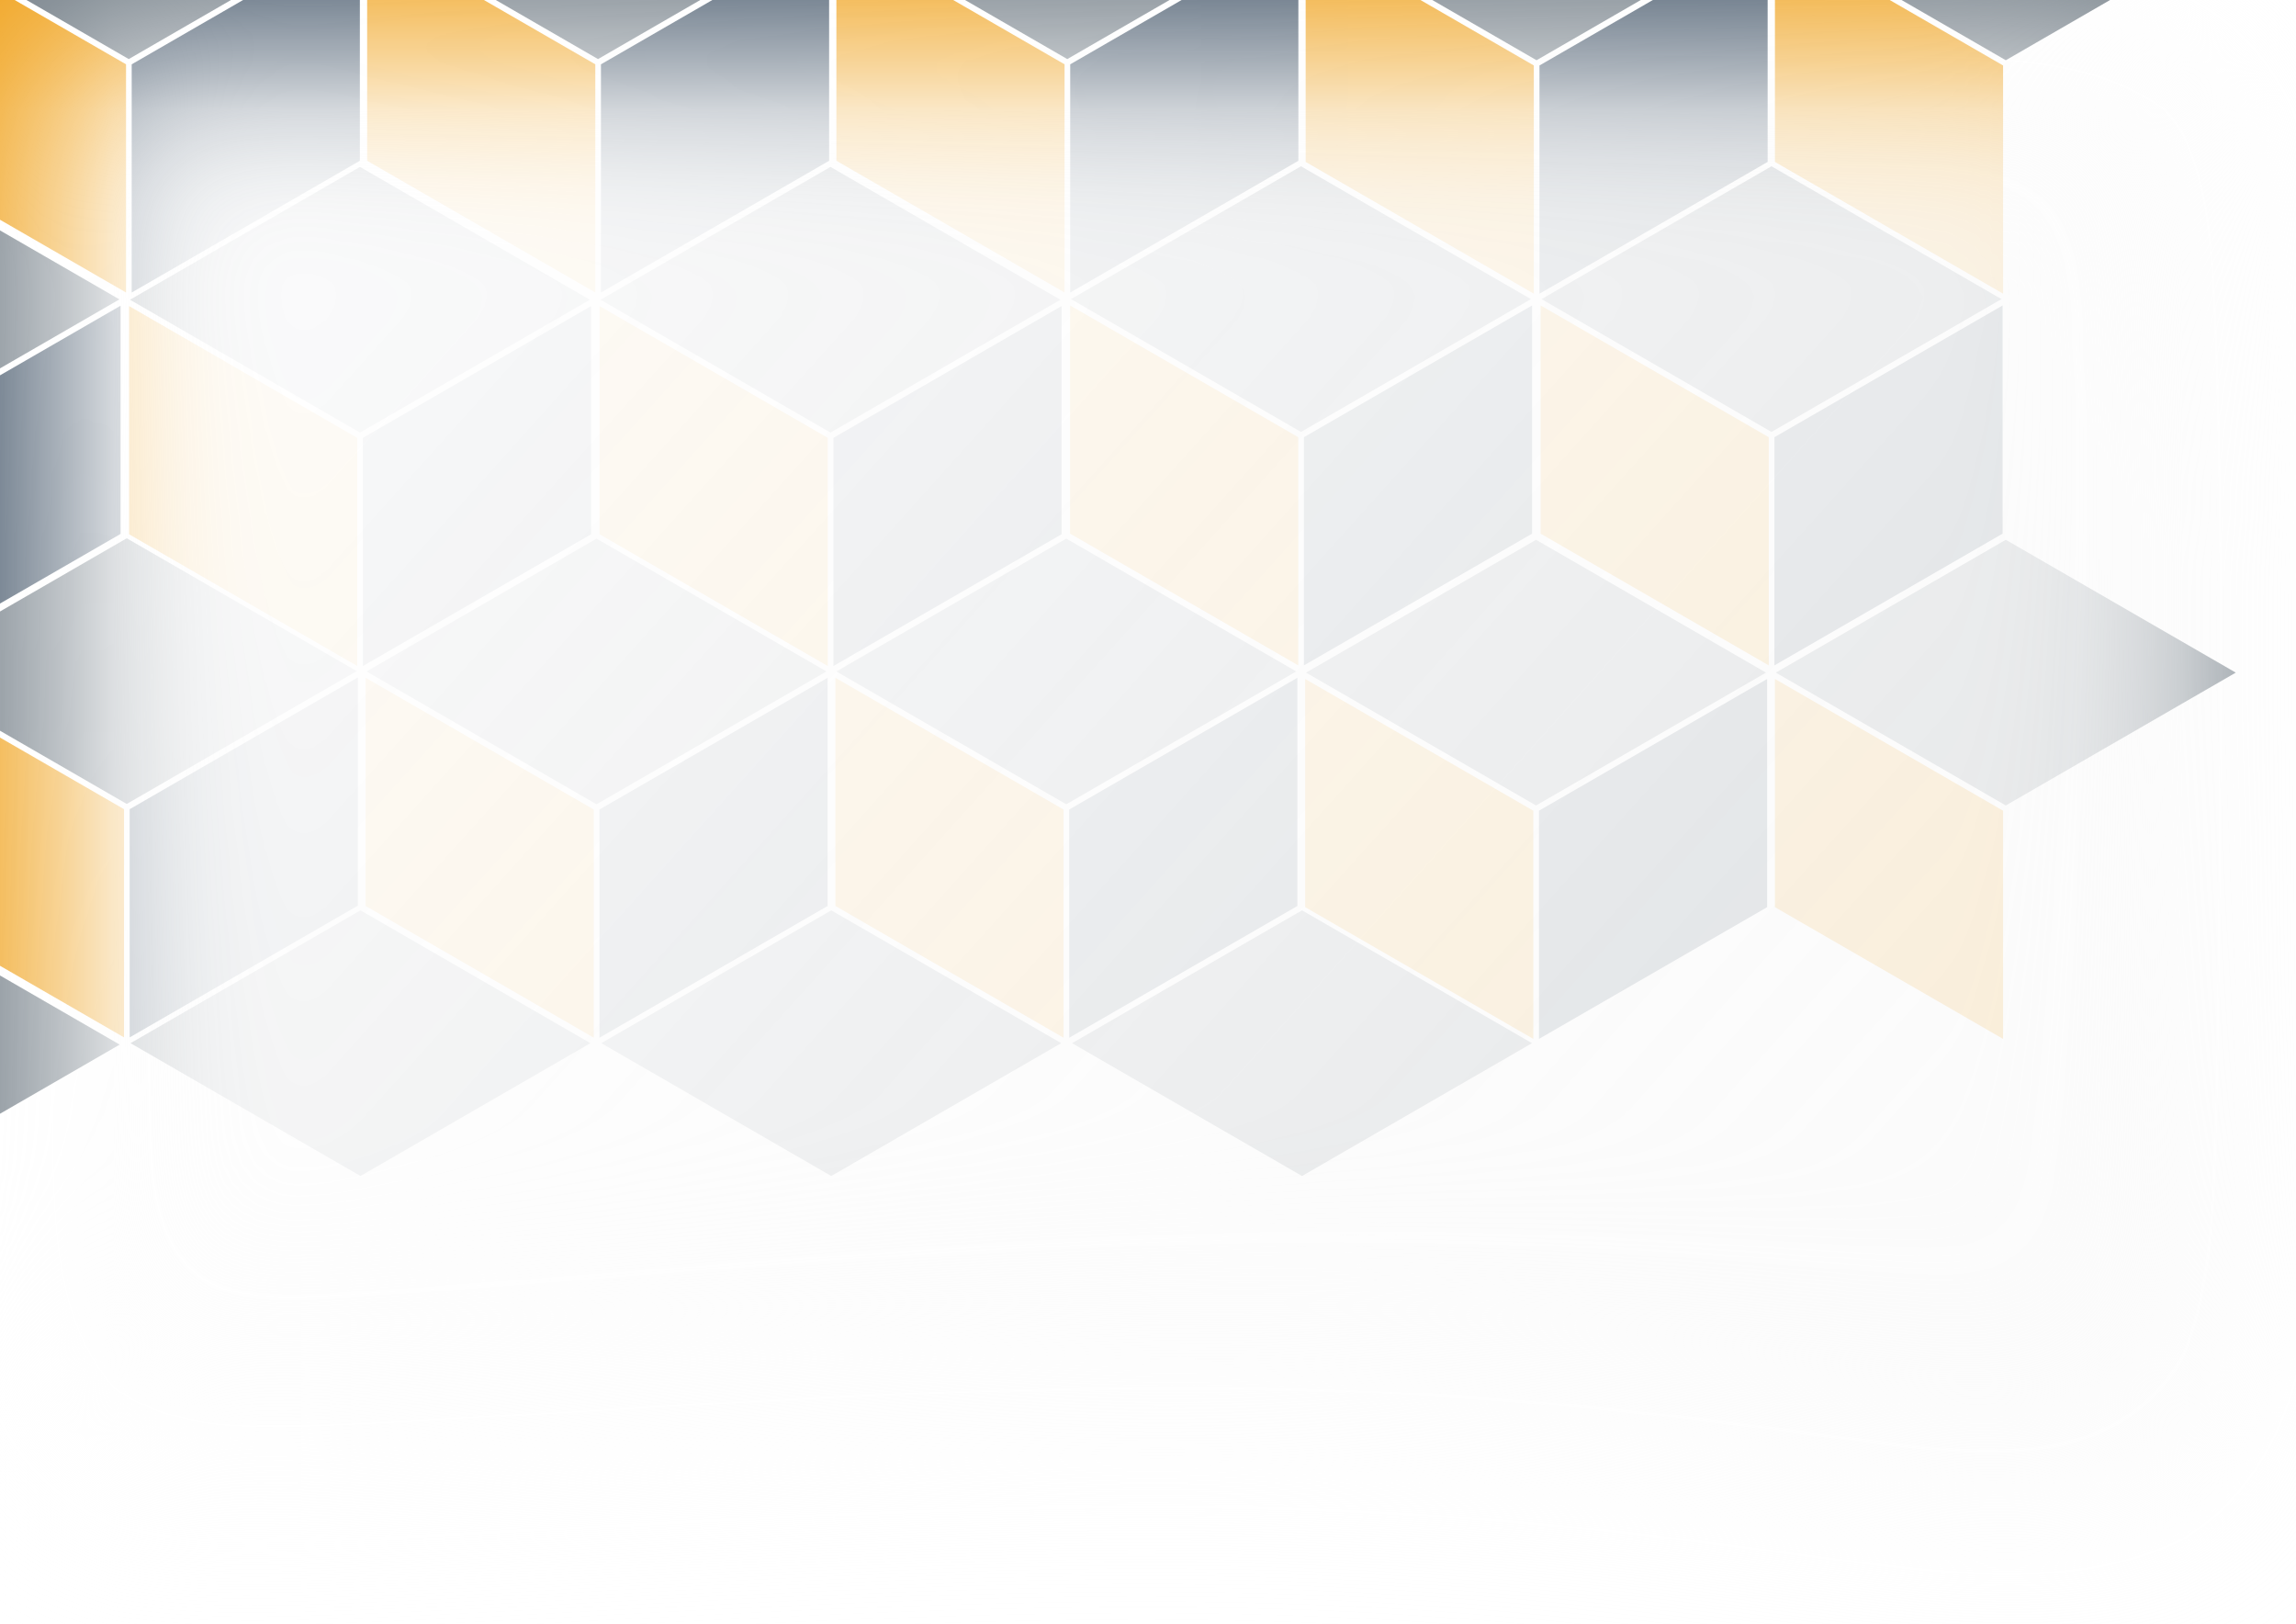
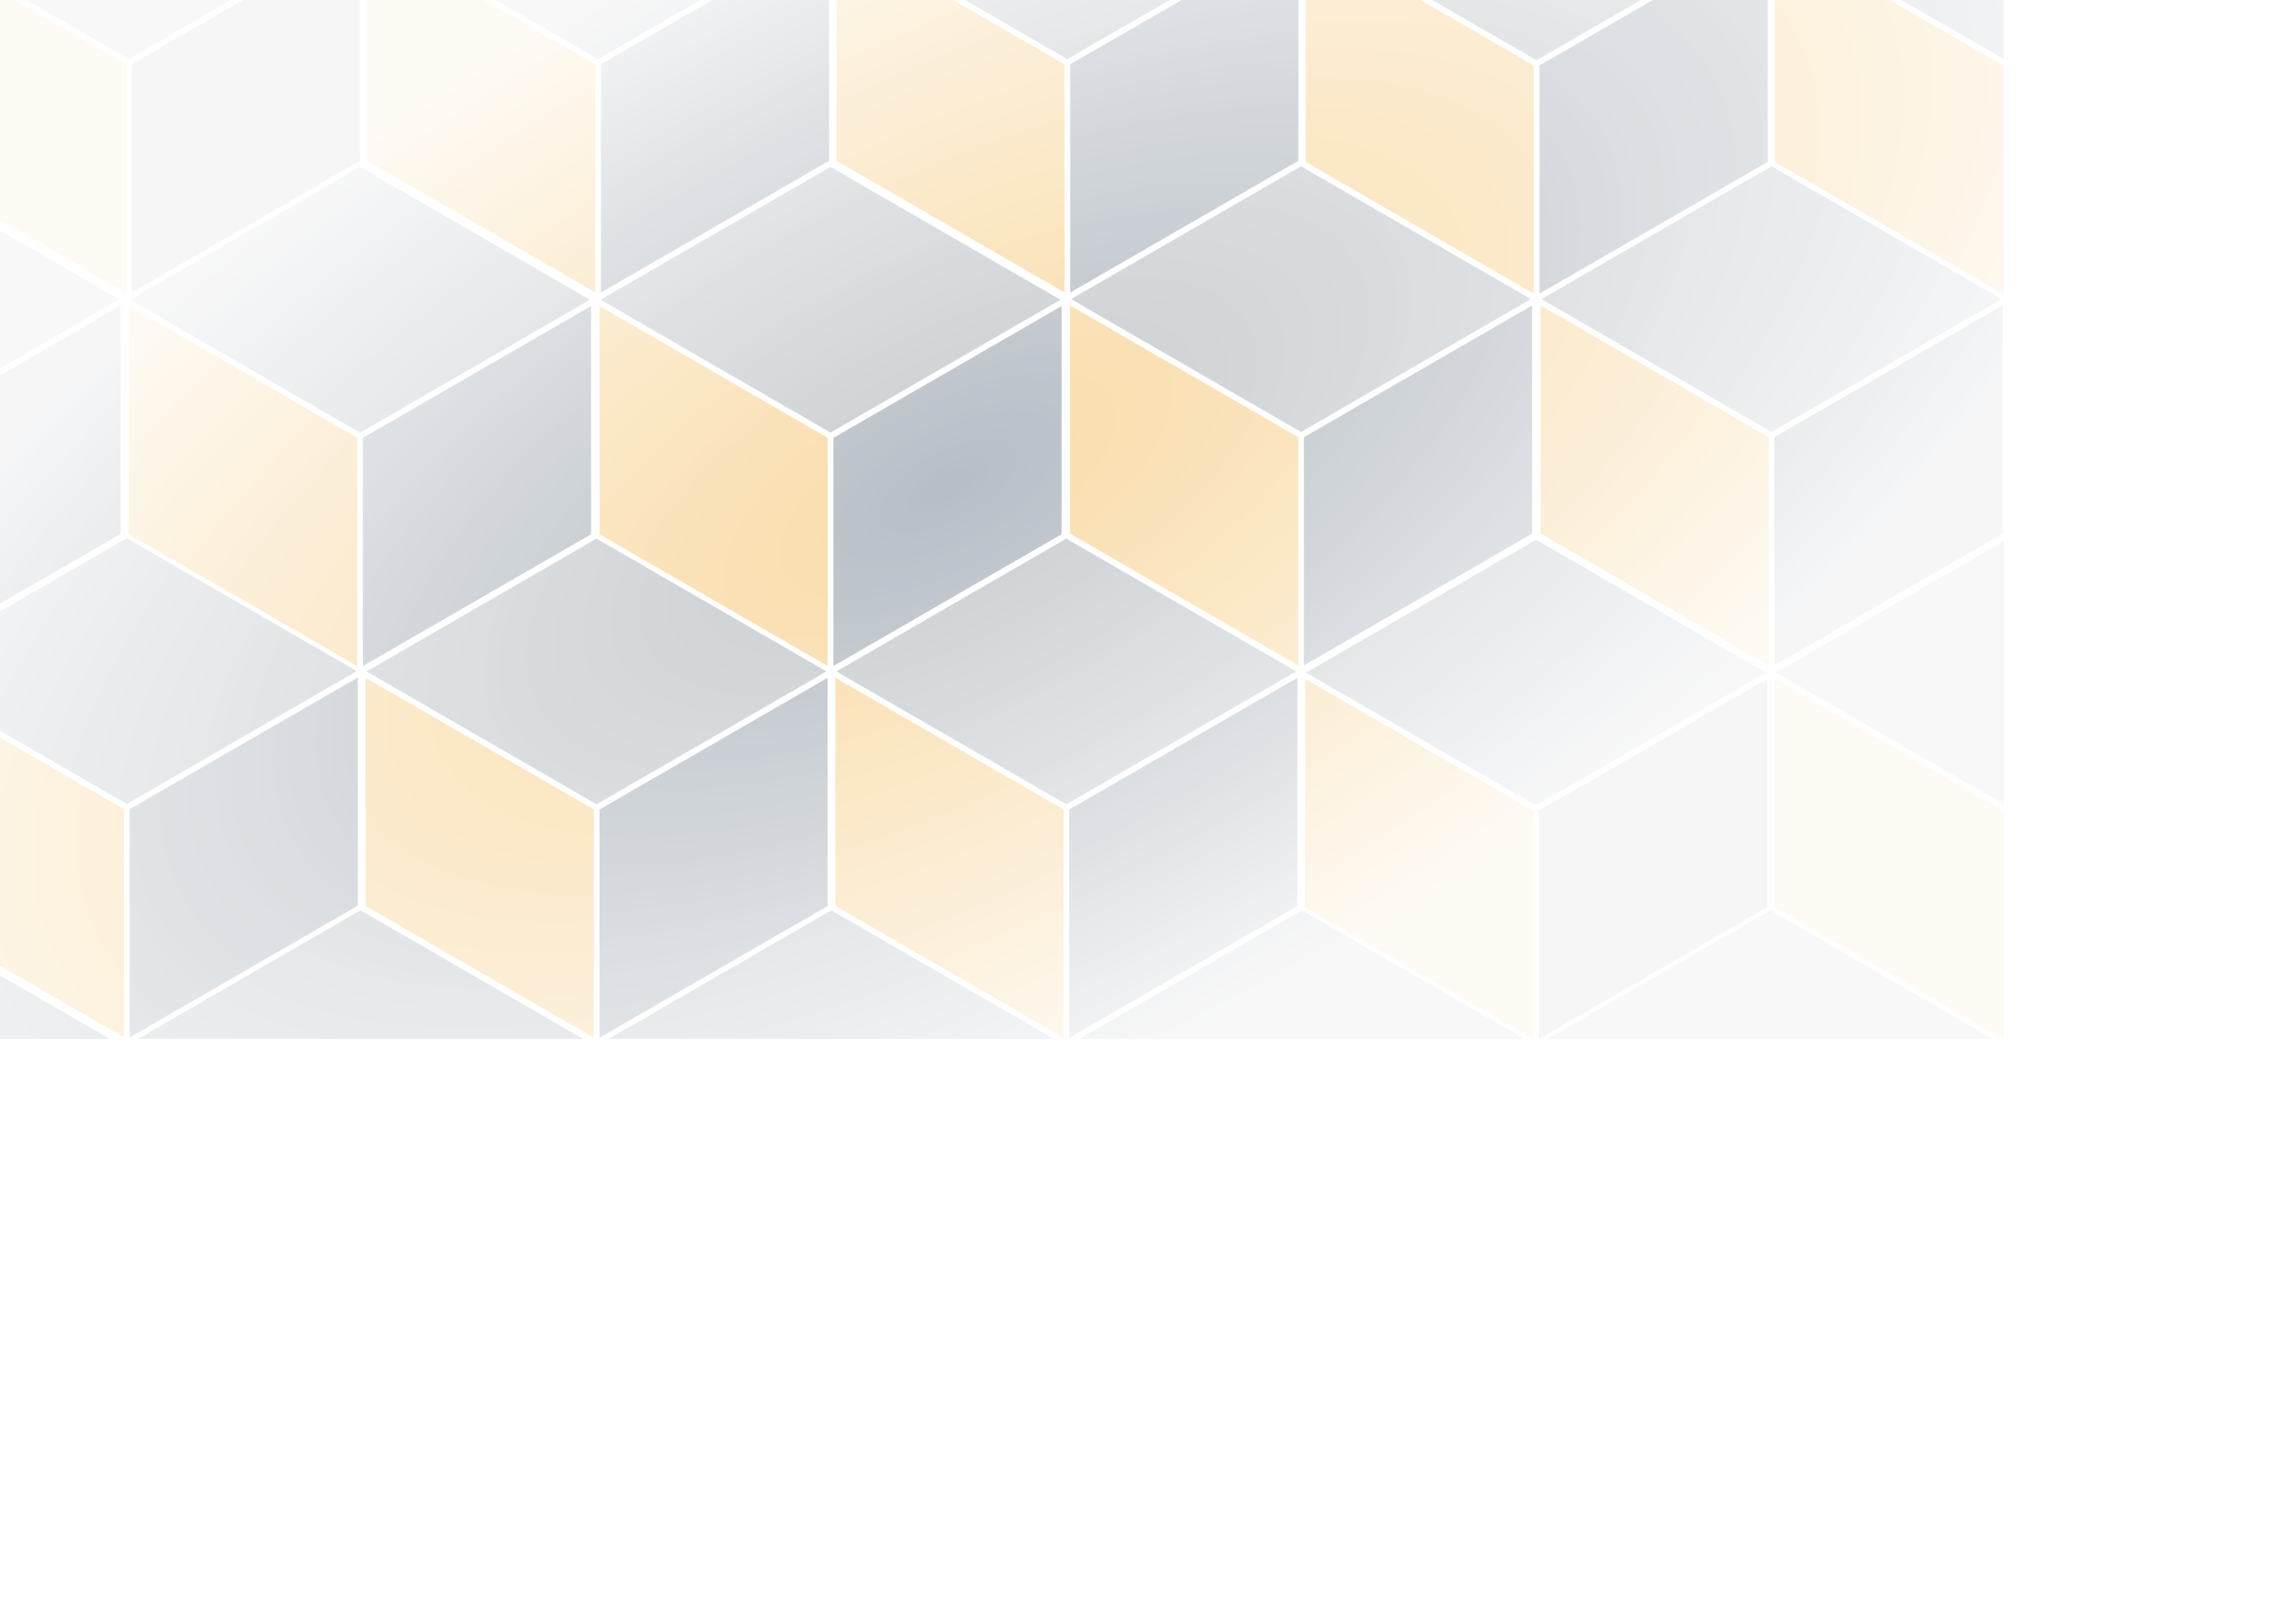
<svg xmlns="http://www.w3.org/2000/svg" xmlns:xlink="http://www.w3.org/1999/xlink" width="420mm" height="297mm" viewBox="0 0 420 297" version="1.1" id="svg9616">
  <defs id="defs9610">
+     <linearGradient id="linearGradient1048">
+       <stop style="stop-color:#ffffff;stop-opacity:0.61" offset="0" id="stop1044" />
+       <stop style="stop-color:#ffffff;stop-opacity:0.949" offset="1" id="stop1046" />
+     </linearGradient>
    <linearGradient id="linearGradient2813">
      <stop style="stop-color:#ffffff;stop-opacity:1" offset="0" id="stop2809" />
      <stop style="stop-color:#f9f9f9;stop-opacity:0.825" offset="1" id="stop2811" />
    </linearGradient>
    <filter style="color-interpolation-filters:sRGB" id="filter9268" x="-0.071" width="1.142" y="-0.071" height="1.142">
      <feGaussianBlur stdDeviation="15.913" id="feGaussianBlur9270" />
    </filter>
    <linearGradient xlink:href="#linearGradient2813" id="linearGradient2817" x1="300.884" y1="-652.412" x2="584.399" y2="-405.953" gradientUnits="userSpaceOnUse" />
+     <radialGradient xlink:href="#linearGradient1048" id="radialGradient1052" cx="173.367" cy="88.84" fx="173.367" fy="88.84" r="193.051" gradientTransform="matrix(1.121217,-0.5997835,0.2661799,0.4975886,-44.66248,148.6171)" gradientUnits="userSpaceOnUse" />
  </defs>
  <g id="layer1">
-     <rect style="opacity:1;vector-effect:none;fill:#727d86;fill-opacity:0.996;fill-rule:evenodd;stroke:none;stroke-width:1.074;stroke-linecap:round;stroke-linejoin:bevel;stroke-miterlimit:4;stroke-dasharray:none;stroke-dashoffset:0;stroke-opacity:1;paint-order:normal" id="rect1937" width="48.579" height="48.579" x="-203.648" y="178.365" transform="matrix(-0.8659501,-0.5001304,-0.8659501,0.5001304,0,0)" />
-     <g id="g1963" transform="matrix(1.725372,0,0,1.725372,-941.6831,458.4182)" style="stroke-width:0.58">
-       <rect style="opacity:1;vector-effect:none;fill:#ef9d10;fill-opacity:0.941;fill-rule:evenodd;stroke:none;stroke-width:2.191;stroke-linecap:round;stroke-linejoin:bevel;stroke-miterlimit:4;stroke-dasharray:none;stroke-dashoffset:0;stroke-opacity:1;paint-order:normal" id="rect1957" width="91.429" height="91.429" x="2152.143" y="-673.909" transform="matrix(0.2645833,0.1527573,0,0.2645833,-34.67518,-344.3315)" />
-       <rect transform="matrix(-0.2645833,0.1527573,0,0.2645833,1153.147,-344.3315)" y="-673.909" x="2152.143" height="91.429" width="91.429" id="rect1959" style="opacity:1;vector-effect:none;fill:#3a4d61;fill-opacity:0.941;fill-rule:evenodd;stroke:none;stroke-width:2.191;stroke-linecap:round;stroke-linejoin:bevel;stroke-miterlimit:4;stroke-dasharray:none;stroke-dashoffset:0;stroke-opacity:1;paint-order:normal" />
-       <rect style="opacity:1;vector-effect:none;fill:#727d86;fill-opacity:0.996;fill-rule:evenodd;stroke:none;stroke-width:2.022;stroke-linecap:round;stroke-linejoin:bevel;stroke-miterlimit:4;stroke-dasharray:none;stroke-dashoffset:0;stroke-opacity:1;paint-order:normal" id="rect1961" width="91.429" height="91.429" x="2152.143" y="-673.909" transform="matrix(-0.2666704,-0.1540158,-0.2666704,0.1540158,977.8065,240.7045)" />
+     <g id="g1042">
+       <path id="path986" transform="scale(0.2645833)" d="m -74.395,116.303 v 181.309 l 156.963,-90.654 z" style="opacity:1;vector-effect:none;fill:#727d86;fill-opacity:0.996;fill-rule:evenodd;stroke:none;stroke-width:3.78;stroke-linecap:round;stroke-linejoin:bevel;stroke-miterlimit:4;stroke-dasharray:none;stroke-dashoffset:0;stroke-opacity:1;paint-order:normal" />
+       <path id="path984" transform="scale(0.2645833)" d="M 249.234 629.279 L 95.346 718.158 L 403.123 718.158 L 249.234 629.279 z M 574.711 629.279 L 420.822 718.158 L 728.602 718.158 L 574.711 629.279 z M 900.189 629.279 L 746.299 718.158 L 1054.078 718.158 L 900.189 629.279 z M 1223.904 629.279 L 1070.014 718.158 L 1377.793 718.158 L 1223.904 629.279 z M -74.395 631.344 L -74.395 718.158 L 75.92 718.158 L -74.395 631.344 z " style="opacity:1;vector-effect:none;fill:#727d86;fill-opacity:0.996;fill-rule:evenodd;stroke:none;stroke-width:3.78;stroke-linecap:round;stroke-linejoin:bevel;stroke-miterlimit:4;stroke-dasharray:none;stroke-dashoffset:0;stroke-opacity:1;paint-order:normal" />
+       <g style="stroke-width:0.58" transform="matrix(1.725372,0,0,1.725372,-941.6831,458.4182)" id="g1963">
+         <rect transform="matrix(0.2645833,0.1527573,0,0.2645833,-34.67518,-344.3315)" y="-673.909" x="2152.143" height="91.429" width="91.429" id="rect1957" style="opacity:1;vector-effect:none;fill:#ef9d10;fill-opacity:0.941;fill-rule:evenodd;stroke:none;stroke-width:2.191;stroke-linecap:round;stroke-linejoin:bevel;stroke-miterlimit:4;stroke-dasharray:none;stroke-dashoffset:0;stroke-opacity:1;paint-order:normal" />
+         <rect style="opacity:1;vector-effect:none;fill:#3a4d61;fill-opacity:0.941;fill-rule:evenodd;stroke:none;stroke-width:2.191;stroke-linecap:round;stroke-linejoin:bevel;stroke-miterlimit:4;stroke-dasharray:none;stroke-dashoffset:0;stroke-opacity:1;paint-order:normal" id="rect1959" width="91.429" height="91.429" x="2152.143" y="-673.909" transform="matrix(-0.2645833,0.1527573,0,0.2645833,1153.147,-344.3315)" />
+         <rect transform="matrix(-0.2666704,-0.1540158,-0.2666704,0.1540158,977.8065,240.7045)" y="-673.909" x="2152.143" height="91.429" width="91.429" id="rect1961" style="opacity:1;vector-effect:none;fill:#727d86;fill-opacity:0.996;fill-rule:evenodd;stroke:none;stroke-width:2.022;stroke-linecap:round;stroke-linejoin:bevel;stroke-miterlimit:4;stroke-dasharray:none;stroke-dashoffset:0;stroke-opacity:1;paint-order:normal" />
+       </g>
+       <rect transform="matrix(-0.8660254,0.5,0,1,0,0)" y="68.648" x="-25.466" height="41.738" width="48.194" id="rect1975" style="opacity:1;vector-effect:none;fill:#3a4d61;fill-opacity:0.941;fill-rule:evenodd;stroke:none;stroke-width:1.075;stroke-linecap:round;stroke-linejoin:bevel;stroke-miterlimit:4;stroke-dasharray:none;stroke-dashoffset:0;stroke-opacity:1;paint-order:normal" />
+       <g id="g1989" transform="matrix(1.725372,0,0,1.725372,-899.0216,390.4969)" style="stroke-width:0.58">
+         <rect style="opacity:1;vector-effect:none;fill:#ef9d10;fill-opacity:0.941;fill-rule:evenodd;stroke:none;stroke-width:2.191;stroke-linecap:round;stroke-linejoin:bevel;stroke-miterlimit:4;stroke-dasharray:none;stroke-dashoffset:0;stroke-opacity:1;paint-order:normal" id="rect1983" width="91.429" height="91.429" x="2152.143" y="-673.909" transform="matrix(0.2645833,0.1527573,0,0.2645833,-34.67518,-344.3315)" />
+         <rect transform="matrix(-0.2645833,0.1527573,0,0.2645833,1153.147,-344.3315)" y="-673.909" x="2152.143" height="91.429" width="91.429" id="rect1985" style="opacity:1;vector-effect:none;fill:#3a4d61;fill-opacity:0.941;fill-rule:evenodd;stroke:none;stroke-width:2.191;stroke-linecap:round;stroke-linejoin:bevel;stroke-miterlimit:4;stroke-dasharray:none;stroke-dashoffset:0;stroke-opacity:1;paint-order:normal" />
+         <rect style="opacity:1;vector-effect:none;fill:#727d86;fill-opacity:0.996;fill-rule:evenodd;stroke:none;stroke-width:2.022;stroke-linecap:round;stroke-linejoin:bevel;stroke-miterlimit:4;stroke-dasharray:none;stroke-dashoffset:0;stroke-opacity:1;paint-order:normal" id="rect1987" width="91.429" height="91.429" x="2152.143" y="-673.909" transform="matrix(-0.2666704,-0.1540158,-0.2666704,0.1540158,977.8065,240.7045)" />
+       </g>
+       <g transform="matrix(1.725372,0,0,1.725372,-812.9537,390.4969)" id="g1997" style="stroke-width:0.58">
+         <rect transform="matrix(0.2645833,0.1527573,0,0.2645833,-34.67518,-344.3315)" y="-673.909" x="2152.143" height="91.429" width="91.429" id="rect1991" style="opacity:1;vector-effect:none;fill:#ef9d10;fill-opacity:0.941;fill-rule:evenodd;stroke:none;stroke-width:2.191;stroke-linecap:round;stroke-linejoin:bevel;stroke-miterlimit:4;stroke-dasharray:none;stroke-dashoffset:0;stroke-opacity:1;paint-order:normal" />
+         <rect style="opacity:1;vector-effect:none;fill:#3a4d61;fill-opacity:0.941;fill-rule:evenodd;stroke:none;stroke-width:2.191;stroke-linecap:round;stroke-linejoin:bevel;stroke-miterlimit:4;stroke-dasharray:none;stroke-dashoffset:0;stroke-opacity:1;paint-order:normal" id="rect1993" width="91.429" height="91.429" x="2152.143" y="-673.909" transform="matrix(-0.2645833,0.1527573,0,0.2645833,1153.147,-344.3315)" />
+         <rect transform="matrix(-0.2666704,-0.1540158,-0.2666704,0.1540158,977.8065,240.7045)" y="-673.909" x="2152.143" height="91.429" width="91.429" id="rect1995" style="opacity:1;vector-effect:none;fill:#727d86;fill-opacity:0.996;fill-rule:evenodd;stroke:none;stroke-width:2.022;stroke-linecap:round;stroke-linejoin:bevel;stroke-miterlimit:4;stroke-dasharray:none;stroke-dashoffset:0;stroke-opacity:1;paint-order:normal" />
+       </g>
+       <rect transform="matrix(0.8660254,0.5,0,1,0,0)" y="-51.108" x="77.55" height="41.738" width="48.194" id="rect1999" style="opacity:1;vector-effect:none;fill:#ef9d10;fill-opacity:0.941;fill-rule:evenodd;stroke:none;stroke-width:1.075;stroke-linecap:round;stroke-linejoin:bevel;stroke-miterlimit:4;stroke-dasharray:none;stroke-dashoffset:0;stroke-opacity:1;paint-order:normal" />
+       <rect style="opacity:1;vector-effect:none;fill:#3a4d61;fill-opacity:0.941;fill-rule:evenodd;stroke:none;stroke-width:1.075;stroke-linecap:round;stroke-linejoin:bevel;stroke-miterlimit:4;stroke-dasharray:none;stroke-dashoffset:0;stroke-opacity:1;paint-order:normal" id="rect2001" width="48.194" height="41.738" x="-175.131" y="75.233" transform="matrix(-0.8660254,0.5,0,1,0,0)" />
+       <path id="rect2003" transform="scale(0.2645833)" d="M -61.012 -45.812 L 89.021 40.84 L 239.055 -45.812 L -61.012 -45.812 z M 263.424 -45.812 L 413.457 40.84 L 563.49 -45.812 L 263.424 -45.812 z M 587.857 -45.812 L 737.893 40.84 L 887.926 -45.812 L 587.857 -45.812 z M 910.908 -45.812 L 1062.328 41.641 L 1213.746 -45.812 L 910.908 -45.812 z M 1235.344 -45.812 L 1384.887 40.557 L 1384.887 -45.812 L 1235.344 -45.812 z M 1384.887 374.217 L 1227.77 464.961 L 1384.887 555.703 L 1384.887 374.217 z " style="opacity:1;vector-effect:none;fill:#727d86;fill-opacity:0.996;fill-rule:evenodd;stroke:none;stroke-width:3.78;stroke-linecap:round;stroke-linejoin:bevel;stroke-miterlimit:4;stroke-dasharray:none;stroke-dashoffset:0;stroke-opacity:1;paint-order:normal" />
+       <rect style="opacity:1;vector-effect:none;fill:#ef9d10;fill-opacity:0.941;fill-rule:evenodd;stroke:none;stroke-width:1.075;stroke-linecap:round;stroke-linejoin:bevel;stroke-miterlimit:4;stroke-dasharray:none;stroke-dashoffset:0;stroke-opacity:1;paint-order:normal" id="rect2007" width="48.194" height="41.738" x="-21.57" y="-1.548" transform="matrix(0.8660254,0.5,0,1,0,0)" />
+       <rect transform="matrix(-0.8660254,0.5,0,1,0,0)" y="25.673" x="-76.012" height="41.738" width="48.194" id="rect2009" style="opacity:1;vector-effect:none;fill:#3a4d61;fill-opacity:0.941;fill-rule:evenodd;stroke:none;stroke-width:1.075;stroke-linecap:round;stroke-linejoin:bevel;stroke-miterlimit:4;stroke-dasharray:none;stroke-dashoffset:0;stroke-opacity:1;paint-order:normal" />
+       <rect transform="matrix(0.8660254,0.5,0,1,0,0)" y="-100.668" x="176.669" height="41.738" width="48.194" id="rect2015" style="opacity:1;vector-effect:none;fill:#ef9d10;fill-opacity:0.941;fill-rule:evenodd;stroke:none;stroke-width:1.075;stroke-linecap:round;stroke-linejoin:bevel;stroke-miterlimit:4;stroke-dasharray:none;stroke-dashoffset:0;stroke-opacity:1;paint-order:normal" />
+       <rect style="opacity:1;vector-effect:none;fill:#3a4d61;fill-opacity:0.941;fill-rule:evenodd;stroke:none;stroke-width:1.075;stroke-linecap:round;stroke-linejoin:bevel;stroke-miterlimit:4;stroke-dasharray:none;stroke-dashoffset:0;stroke-opacity:1;paint-order:normal" id="rect2017" width="48.194" height="41.738" x="-274.251" y="124.793" transform="matrix(-0.8660254,0.5,0,1,0,0)" />
+       <g style="stroke-width:0.58" id="g2739" transform="matrix(1.725372,0,0,1.725372,-855.751,458.4804)">
+         <rect style="opacity:1;vector-effect:none;fill:#ef9d10;fill-opacity:0.941;fill-rule:evenodd;stroke:none;stroke-width:2.191;stroke-linecap:round;stroke-linejoin:bevel;stroke-miterlimit:4;stroke-dasharray:none;stroke-dashoffset:0;stroke-opacity:1;paint-order:normal" id="rect2733" width="91.429" height="91.429" x="2152.143" y="-673.909" transform="matrix(0.2645833,0.1527573,0,0.2645833,-34.67518,-344.3315)" />
+         <rect transform="matrix(-0.2645833,0.1527573,0,0.2645833,1153.147,-344.3315)" y="-673.909" x="2152.143" height="91.429" width="91.429" id="rect2735" style="opacity:1;vector-effect:none;fill:#3a4d61;fill-opacity:0.941;fill-rule:evenodd;stroke:none;stroke-width:2.191;stroke-linecap:round;stroke-linejoin:bevel;stroke-miterlimit:4;stroke-dasharray:none;stroke-dashoffset:0;stroke-opacity:1;paint-order:normal" />
+         <rect style="opacity:1;vector-effect:none;fill:#727d86;fill-opacity:0.996;fill-rule:evenodd;stroke:none;stroke-width:2.022;stroke-linecap:round;stroke-linejoin:bevel;stroke-miterlimit:4;stroke-dasharray:none;stroke-dashoffset:0;stroke-opacity:1;paint-order:normal" id="rect2737" width="91.429" height="91.429" x="2152.143" y="-673.909" transform="matrix(-0.2666704,-0.1540158,-0.2666704,0.1540158,977.8065,240.7045)" />
+       </g>
+       <g style="stroke-width:0.58" transform="matrix(1.725372,0,0,1.725372,-769.8189,458.4804)" id="g2747">
+         <rect transform="matrix(0.2645833,0.1527573,0,0.2645833,-34.67518,-344.3315)" y="-673.909" x="2152.143" height="91.429" width="91.429" id="rect2741" style="opacity:1;vector-effect:none;fill:#ef9d10;fill-opacity:0.941;fill-rule:evenodd;stroke:none;stroke-width:2.191;stroke-linecap:round;stroke-linejoin:bevel;stroke-miterlimit:4;stroke-dasharray:none;stroke-dashoffset:0;stroke-opacity:1;paint-order:normal" />
+         <rect style="opacity:1;vector-effect:none;fill:#3a4d61;fill-opacity:0.941;fill-rule:evenodd;stroke:none;stroke-width:2.191;stroke-linecap:round;stroke-linejoin:bevel;stroke-miterlimit:4;stroke-dasharray:none;stroke-dashoffset:0;stroke-opacity:1;paint-order:normal" id="rect2743" width="91.429" height="91.429" x="2152.143" y="-673.909" transform="matrix(-0.2645833,0.1527573,0,0.2645833,1153.147,-344.3315)" />
+         <rect transform="matrix(-0.2666704,-0.1540158,-0.2666704,0.1540158,977.8065,240.7045)" y="-673.909" x="2152.143" height="91.429" width="91.429" id="rect2745" style="opacity:1;vector-effect:none;fill:#727d86;fill-opacity:0.996;fill-rule:evenodd;stroke:none;stroke-width:2.022;stroke-linecap:round;stroke-linejoin:bevel;stroke-miterlimit:4;stroke-dasharray:none;stroke-dashoffset:0;stroke-opacity:1;paint-order:normal" />
+       </g>
+       <g id="g2757" transform="matrix(1.725372,0,0,1.725372,-683.8868,458.6952)" style="stroke-width:0.58">
+         <rect style="opacity:1;vector-effect:none;fill:#ef9d10;fill-opacity:0.941;fill-rule:evenodd;stroke:none;stroke-width:2.191;stroke-linecap:round;stroke-linejoin:bevel;stroke-miterlimit:4;stroke-dasharray:none;stroke-dashoffset:0;stroke-opacity:1;paint-order:normal" id="rect2751" width="91.429" height="91.429" x="2152.143" y="-673.909" transform="matrix(0.2645833,0.1527573,0,0.2645833,-34.67518,-344.3315)" />
+         <rect transform="matrix(-0.2645833,0.1527573,0,0.2645833,1153.147,-344.3315)" y="-673.909" x="2152.143" height="91.429" width="91.429" id="rect2753" style="opacity:1;vector-effect:none;fill:#3a4d61;fill-opacity:0.941;fill-rule:evenodd;stroke:none;stroke-width:2.191;stroke-linecap:round;stroke-linejoin:bevel;stroke-miterlimit:4;stroke-dasharray:none;stroke-dashoffset:0;stroke-opacity:1;paint-order:normal" />
+         <rect style="opacity:1;vector-effect:none;fill:#727d86;fill-opacity:0.996;fill-rule:evenodd;stroke:none;stroke-width:2.022;stroke-linecap:round;stroke-linejoin:bevel;stroke-miterlimit:4;stroke-dasharray:none;stroke-dashoffset:0;stroke-opacity:1;paint-order:normal" id="rect2755" width="91.429" height="91.429" x="2152.143" y="-673.909" transform="matrix(-0.2666704,-0.1540158,-0.2666704,0.1540158,977.8065,240.7045)" />
+       </g>
+       <rect style="opacity:1;vector-effect:none;fill:#ef9d10;fill-opacity:0.941;fill-rule:evenodd;stroke:none;stroke-width:1.075;stroke-linecap:round;stroke-linejoin:bevel;stroke-miterlimit:4;stroke-dasharray:none;stroke-dashoffset:0;stroke-opacity:1;paint-order:normal" id="rect2759" width="48.194" height="41.738" x="374.909" y="-63.276" transform="matrix(0.8660254,0.5,0,1,0,0)" />
+       <g id="g2773" transform="matrix(1.725372,0,0,1.725372,-640.8178,390.3825)" style="stroke-width:0.58">
+         <rect style="opacity:1;vector-effect:none;fill:#ef9d10;fill-opacity:0.941;fill-rule:evenodd;stroke:none;stroke-width:2.191;stroke-linecap:round;stroke-linejoin:bevel;stroke-miterlimit:4;stroke-dasharray:none;stroke-dashoffset:0;stroke-opacity:1;paint-order:normal" id="rect2767" width="91.429" height="91.429" x="2152.143" y="-673.909" transform="matrix(0.2645833,0.1527573,0,0.2645833,-34.67518,-344.3315)" />
+         <rect transform="matrix(-0.2645833,0.1527573,0,0.2645833,1153.147,-344.3315)" y="-673.909" x="2152.143" height="91.429" width="91.429" id="rect2769" style="opacity:1;vector-effect:none;fill:#3a4d61;fill-opacity:0.941;fill-rule:evenodd;stroke:none;stroke-width:2.191;stroke-linecap:round;stroke-linejoin:bevel;stroke-miterlimit:4;stroke-dasharray:none;stroke-dashoffset:0;stroke-opacity:1;paint-order:normal" />
+         <rect style="opacity:1;vector-effect:none;fill:#727d86;fill-opacity:0.996;fill-rule:evenodd;stroke:none;stroke-width:2.022;stroke-linecap:round;stroke-linejoin:bevel;stroke-miterlimit:4;stroke-dasharray:none;stroke-dashoffset:0;stroke-opacity:1;paint-order:normal" id="rect2771" width="91.429" height="91.429" x="2152.143" y="-673.909" transform="matrix(-0.2666704,-0.1540158,-0.2666704,0.1540158,977.8065,240.7045)" />
+       </g>
+       <g transform="matrix(1.725372,0,0,1.725372,-726.8858,390.3825)" id="g2781" style="stroke-width:0.58">
+         <rect transform="matrix(0.2645833,0.1527573,0,0.2645833,-34.67518,-344.3315)" y="-673.909" x="2152.143" height="91.429" width="91.429" id="rect2775" style="opacity:1;vector-effect:none;fill:#ef9d10;fill-opacity:0.941;fill-rule:evenodd;stroke:none;stroke-width:2.191;stroke-linecap:round;stroke-linejoin:bevel;stroke-miterlimit:4;stroke-dasharray:none;stroke-dashoffset:0;stroke-opacity:1;paint-order:normal" />
+         <rect style="opacity:1;vector-effect:none;fill:#3a4d61;fill-opacity:0.941;fill-rule:evenodd;stroke:none;stroke-width:2.191;stroke-linecap:round;stroke-linejoin:bevel;stroke-miterlimit:4;stroke-dasharray:none;stroke-dashoffset:0;stroke-opacity:1;paint-order:normal" id="rect2777" width="91.429" height="91.429" x="2152.143" y="-673.909" transform="matrix(-0.2645833,0.1527573,0,0.2645833,1153.147,-344.3315)" />
+         <rect transform="matrix(-0.2666704,-0.1540158,-0.2666704,0.1540158,977.8065,240.7045)" y="-673.909" x="2152.143" height="91.429" width="91.429" id="rect2779" style="opacity:1;vector-effect:none;fill:#727d86;fill-opacity:0.996;fill-rule:evenodd;stroke:none;stroke-width:2.022;stroke-linecap:round;stroke-linejoin:bevel;stroke-miterlimit:4;stroke-dasharray:none;stroke-dashoffset:0;stroke-opacity:1;paint-order:normal" />
+       </g>
+       <rect style="opacity:1;vector-effect:none;fill:#ef9d10;fill-opacity:0.941;fill-rule:evenodd;stroke:none;stroke-width:1.075;stroke-linecap:round;stroke-linejoin:bevel;stroke-miterlimit:4;stroke-dasharray:none;stroke-dashoffset:0;stroke-opacity:1;paint-order:normal" id="rect2791" width="48.194" height="41.738" x="275.789" y="-150.016" transform="matrix(0.8660254,0.5,0,1,0,0)" />
+       <rect transform="matrix(-0.8660254,0.5,0,1,0,0)" y="174.564" x="-373.371" height="41.738" width="48.194" id="rect2793" style="opacity:1;vector-effect:none;fill:#3a4d61;fill-opacity:0.941;fill-rule:evenodd;stroke:none;stroke-width:1.075;stroke-linecap:round;stroke-linejoin:bevel;stroke-miterlimit:4;stroke-dasharray:none;stroke-dashoffset:0;stroke-opacity:1;paint-order:normal" />
+       <rect transform="matrix(0.8660254,0.5,0,1,0,0)" y="-199.576" x="374.909" height="41.738" width="48.194" id="rect2799" style="opacity:1;vector-effect:none;fill:#ef9d10;fill-opacity:0.941;fill-rule:evenodd;stroke:none;stroke-width:1.075;stroke-linecap:round;stroke-linejoin:bevel;stroke-miterlimit:4;stroke-dasharray:none;stroke-dashoffset:0;stroke-opacity:1;paint-order:normal" />
    </g>
-     <rect style="opacity:1;vector-effect:none;fill:#3a4d61;fill-opacity:0.941;fill-rule:evenodd;stroke:none;stroke-width:1.075;stroke-linecap:round;stroke-linejoin:bevel;stroke-miterlimit:4;stroke-dasharray:none;stroke-dashoffset:0;stroke-opacity:1;paint-order:normal" id="rect1975" width="48.194" height="41.738" x="-25.466" y="68.648" transform="matrix(-0.8660254,0.5,0,1,0,0)" />
-     <rect transform="matrix(-0.8659501,-0.5001304,-0.8659501,0.5001304,0,0)" y="42.129" x="-67.357" height="48.579" width="48.579" id="rect1977" style="opacity:1;vector-effect:none;fill:#727d86;fill-opacity:0.996;fill-rule:evenodd;stroke:none;stroke-width:1.074;stroke-linecap:round;stroke-linejoin:bevel;stroke-miterlimit:4;stroke-dasharray:none;stroke-dashoffset:0;stroke-opacity:1;paint-order:normal" />
-     <g style="stroke-width:0.58" transform="matrix(1.725372,0,0,1.725372,-899.0216,390.4969)" id="g1989">
-       <rect transform="matrix(0.2645833,0.1527573,0,0.2645833,-34.67518,-344.3315)" y="-673.909" x="2152.143" height="91.429" width="91.429" id="rect1983" style="opacity:1;vector-effect:none;fill:#ef9d10;fill-opacity:0.941;fill-rule:evenodd;stroke:none;stroke-width:2.191;stroke-linecap:round;stroke-linejoin:bevel;stroke-miterlimit:4;stroke-dasharray:none;stroke-dashoffset:0;stroke-opacity:1;paint-order:normal" />
-       <rect style="opacity:1;vector-effect:none;fill:#3a4d61;fill-opacity:0.941;fill-rule:evenodd;stroke:none;stroke-width:2.191;stroke-linecap:round;stroke-linejoin:bevel;stroke-miterlimit:4;stroke-dasharray:none;stroke-dashoffset:0;stroke-opacity:1;paint-order:normal" id="rect1985" width="91.429" height="91.429" x="2152.143" y="-673.909" transform="matrix(-0.2645833,0.1527573,0,0.2645833,1153.147,-344.3315)" />
-       <rect transform="matrix(-0.2666704,-0.1540158,-0.2666704,0.1540158,977.8065,240.7045)" y="-673.909" x="2152.143" height="91.429" width="91.429" id="rect1987" style="opacity:1;vector-effect:none;fill:#727d86;fill-opacity:0.996;fill-rule:evenodd;stroke:none;stroke-width:2.022;stroke-linecap:round;stroke-linejoin:bevel;stroke-miterlimit:4;stroke-dasharray:none;stroke-dashoffset:0;stroke-opacity:1;paint-order:normal" />
-     </g>
-     <g style="stroke-width:0.58" id="g1997" transform="matrix(1.725372,0,0,1.725372,-812.9537,390.4969)">
-       <rect style="opacity:1;vector-effect:none;fill:#ef9d10;fill-opacity:0.941;fill-rule:evenodd;stroke:none;stroke-width:2.191;stroke-linecap:round;stroke-linejoin:bevel;stroke-miterlimit:4;stroke-dasharray:none;stroke-dashoffset:0;stroke-opacity:1;paint-order:normal" id="rect1991" width="91.429" height="91.429" x="2152.143" y="-673.909" transform="matrix(0.2645833,0.1527573,0,0.2645833,-34.67518,-344.3315)" />
-       <rect transform="matrix(-0.2645833,0.1527573,0,0.2645833,1153.147,-344.3315)" y="-673.909" x="2152.143" height="91.429" width="91.429" id="rect1993" style="opacity:1;vector-effect:none;fill:#3a4d61;fill-opacity:0.941;fill-rule:evenodd;stroke:none;stroke-width:2.191;stroke-linecap:round;stroke-linejoin:bevel;stroke-miterlimit:4;stroke-dasharray:none;stroke-dashoffset:0;stroke-opacity:1;paint-order:normal" />
-       <rect style="opacity:1;vector-effect:none;fill:#727d86;fill-opacity:0.996;fill-rule:evenodd;stroke:none;stroke-width:2.022;stroke-linecap:round;stroke-linejoin:bevel;stroke-miterlimit:4;stroke-dasharray:none;stroke-dashoffset:0;stroke-opacity:1;paint-order:normal" id="rect1995" width="91.429" height="91.429" x="2152.143" y="-673.909" transform="matrix(-0.2666704,-0.1540158,-0.2666704,0.1540158,977.8065,240.7045)" />
-     </g>
-     <rect style="opacity:1;vector-effect:none;fill:#ef9d10;fill-opacity:0.941;fill-rule:evenodd;stroke:none;stroke-width:1.075;stroke-linecap:round;stroke-linejoin:bevel;stroke-miterlimit:4;stroke-dasharray:none;stroke-dashoffset:0;stroke-opacity:1;paint-order:normal" id="rect1999" width="48.194" height="41.738" x="77.55" y="-51.108" transform="matrix(0.8660254,0.5,0,1,0,0)" />
-     <rect transform="matrix(-0.8660254,0.5,0,1,0,0)" y="75.233" x="-175.131" height="41.738" width="48.194" id="rect2001" style="opacity:1;vector-effect:none;fill:#3a4d61;fill-opacity:0.941;fill-rule:evenodd;stroke:none;stroke-width:1.075;stroke-linecap:round;stroke-linejoin:bevel;stroke-miterlimit:4;stroke-dasharray:none;stroke-dashoffset:0;stroke-opacity:1;paint-order:normal" />
-     <rect style="opacity:1;vector-effect:none;fill:#727d86;fill-opacity:0.996;fill-rule:evenodd;stroke:none;stroke-width:1.074;stroke-linecap:round;stroke-linejoin:bevel;stroke-miterlimit:4;stroke-dasharray:none;stroke-dashoffset:0;stroke-opacity:1;paint-order:normal" id="rect2003" width="48.579" height="48.579" x="-73.967" y="-100.94" transform="matrix(-0.8659501,-0.5001304,-0.8659501,0.5001304,0,0)" />
-     <rect transform="matrix(0.8660254,0.5,0,1,0,0)" y="-1.548" x="-21.57" height="41.738" width="48.194" id="rect2007" style="opacity:1;vector-effect:none;fill:#ef9d10;fill-opacity:0.941;fill-rule:evenodd;stroke:none;stroke-width:1.075;stroke-linecap:round;stroke-linejoin:bevel;stroke-miterlimit:4;stroke-dasharray:none;stroke-dashoffset:0;stroke-opacity:1;paint-order:normal" />
-     <rect style="opacity:1;vector-effect:none;fill:#3a4d61;fill-opacity:0.941;fill-rule:evenodd;stroke:none;stroke-width:1.075;stroke-linecap:round;stroke-linejoin:bevel;stroke-miterlimit:4;stroke-dasharray:none;stroke-dashoffset:0;stroke-opacity:1;paint-order:normal" id="rect2009" width="48.194" height="41.738" x="-76.012" y="25.673" transform="matrix(-0.8660254,0.5,0,1,0,0)" />
-     <rect transform="matrix(-0.8659501,-0.5001304,-0.8659501,0.5001304,0,0)" y="-51.376" x="-24.402" height="48.579" width="48.579" id="rect2011" style="opacity:1;vector-effect:none;fill:#727d86;fill-opacity:0.996;fill-rule:evenodd;stroke:none;stroke-width:1.074;stroke-linecap:round;stroke-linejoin:bevel;stroke-miterlimit:4;stroke-dasharray:none;stroke-dashoffset:0;stroke-opacity:1;paint-order:normal" />
-     <rect style="opacity:1;vector-effect:none;fill:#ef9d10;fill-opacity:0.941;fill-rule:evenodd;stroke:none;stroke-width:1.075;stroke-linecap:round;stroke-linejoin:bevel;stroke-miterlimit:4;stroke-dasharray:none;stroke-dashoffset:0;stroke-opacity:1;paint-order:normal" id="rect2015" width="48.194" height="41.738" x="176.669" y="-100.668" transform="matrix(0.8660254,0.5,0,1,0,0)" />
-     <rect transform="matrix(-0.8660254,0.5,0,1,0,0)" y="124.793" x="-274.251" height="41.738" width="48.194" id="rect2017" style="opacity:1;vector-effect:none;fill:#3a4d61;fill-opacity:0.941;fill-rule:evenodd;stroke:none;stroke-width:1.075;stroke-linecap:round;stroke-linejoin:bevel;stroke-miterlimit:4;stroke-dasharray:none;stroke-dashoffset:0;stroke-opacity:1;paint-order:normal" />
-     <rect style="opacity:1;vector-effect:none;fill:#727d86;fill-opacity:0.996;fill-rule:evenodd;stroke:none;stroke-width:1.074;stroke-linecap:round;stroke-linejoin:bevel;stroke-miterlimit:4;stroke-dasharray:none;stroke-dashoffset:0;stroke-opacity:1;paint-order:normal" id="rect2019" width="48.579" height="48.579" x="-123.531" y="-150.504" transform="matrix(-0.8659501,-0.5001304,-0.8659501,0.5001304,0,0)" />
-     <rect transform="matrix(-0.8659501,-0.5001304,-0.8659501,0.5001304,0,0)" y="78.654" x="-302.831" height="48.579" width="48.579" id="rect2713" style="opacity:1;vector-effect:none;fill:#727d86;fill-opacity:0.996;fill-rule:evenodd;stroke:none;stroke-width:1.074;stroke-linecap:round;stroke-linejoin:bevel;stroke-miterlimit:4;stroke-dasharray:none;stroke-dashoffset:0;stroke-opacity:1;paint-order:normal" />
-     <rect style="opacity:1;vector-effect:none;fill:#727d86;fill-opacity:0.996;fill-rule:evenodd;stroke:none;stroke-width:1.074;stroke-linecap:round;stroke-linejoin:bevel;stroke-miterlimit:4;stroke-dasharray:none;stroke-dashoffset:0;stroke-opacity:1;paint-order:normal" id="rect2721" width="48.579" height="48.579" x="-253.108" y="128.378" transform="matrix(-0.8659501,-0.5001304,-0.8659501,0.5001304,0,0)" />
-     <rect transform="matrix(-0.8659501,-0.5001304,-0.8659501,0.5001304,0,0)" y="28.931" x="-352.554" height="48.579" width="48.579" id="rect2729" style="opacity:1;vector-effect:none;fill:#727d86;fill-opacity:0.996;fill-rule:evenodd;stroke:none;stroke-width:1.074;stroke-linecap:round;stroke-linejoin:bevel;stroke-miterlimit:4;stroke-dasharray:none;stroke-dashoffset:0;stroke-opacity:1;paint-order:normal" />
-     <g transform="matrix(1.725372,0,0,1.725372,-855.751,458.4804)" id="g2739" style="stroke-width:0.58">
-       <rect transform="matrix(0.2645833,0.1527573,0,0.2645833,-34.67518,-344.3315)" y="-673.909" x="2152.143" height="91.429" width="91.429" id="rect2733" style="opacity:1;vector-effect:none;fill:#ef9d10;fill-opacity:0.941;fill-rule:evenodd;stroke:none;stroke-width:2.191;stroke-linecap:round;stroke-linejoin:bevel;stroke-miterlimit:4;stroke-dasharray:none;stroke-dashoffset:0;stroke-opacity:1;paint-order:normal" />
-       <rect style="opacity:1;vector-effect:none;fill:#3a4d61;fill-opacity:0.941;fill-rule:evenodd;stroke:none;stroke-width:2.191;stroke-linecap:round;stroke-linejoin:bevel;stroke-miterlimit:4;stroke-dasharray:none;stroke-dashoffset:0;stroke-opacity:1;paint-order:normal" id="rect2735" width="91.429" height="91.429" x="2152.143" y="-673.909" transform="matrix(-0.2645833,0.1527573,0,0.2645833,1153.147,-344.3315)" />
-       <rect transform="matrix(-0.2666704,-0.1540158,-0.2666704,0.1540158,977.8065,240.7045)" y="-673.909" x="2152.143" height="91.429" width="91.429" id="rect2737" style="opacity:1;vector-effect:none;fill:#727d86;fill-opacity:0.996;fill-rule:evenodd;stroke:none;stroke-width:2.022;stroke-linecap:round;stroke-linejoin:bevel;stroke-miterlimit:4;stroke-dasharray:none;stroke-dashoffset:0;stroke-opacity:1;paint-order:normal" />
-     </g>
-     <g id="g2747" transform="matrix(1.725372,0,0,1.725372,-769.8189,458.4804)" style="stroke-width:0.58">
-       <rect style="opacity:1;vector-effect:none;fill:#ef9d10;fill-opacity:0.941;fill-rule:evenodd;stroke:none;stroke-width:2.191;stroke-linecap:round;stroke-linejoin:bevel;stroke-miterlimit:4;stroke-dasharray:none;stroke-dashoffset:0;stroke-opacity:1;paint-order:normal" id="rect2741" width="91.429" height="91.429" x="2152.143" y="-673.909" transform="matrix(0.2645833,0.1527573,0,0.2645833,-34.67518,-344.3315)" />
-       <rect transform="matrix(-0.2645833,0.1527573,0,0.2645833,1153.147,-344.3315)" y="-673.909" x="2152.143" height="91.429" width="91.429" id="rect2743" style="opacity:1;vector-effect:none;fill:#3a4d61;fill-opacity:0.941;fill-rule:evenodd;stroke:none;stroke-width:2.191;stroke-linecap:round;stroke-linejoin:bevel;stroke-miterlimit:4;stroke-dasharray:none;stroke-dashoffset:0;stroke-opacity:1;paint-order:normal" />
-       <rect style="opacity:1;vector-effect:none;fill:#727d86;fill-opacity:0.996;fill-rule:evenodd;stroke:none;stroke-width:2.022;stroke-linecap:round;stroke-linejoin:bevel;stroke-miterlimit:4;stroke-dasharray:none;stroke-dashoffset:0;stroke-opacity:1;paint-order:normal" id="rect2745" width="91.429" height="91.429" x="2152.143" y="-673.909" transform="matrix(-0.2666704,-0.1540158,-0.2666704,0.1540158,977.8065,240.7045)" />
-     </g>
-     <g style="stroke-width:0.58" transform="matrix(1.725372,0,0,1.725372,-683.8868,458.6952)" id="g2757">
-       <rect transform="matrix(0.2645833,0.1527573,0,0.2645833,-34.67518,-344.3315)" y="-673.909" x="2152.143" height="91.429" width="91.429" id="rect2751" style="opacity:1;vector-effect:none;fill:#ef9d10;fill-opacity:0.941;fill-rule:evenodd;stroke:none;stroke-width:2.191;stroke-linecap:round;stroke-linejoin:bevel;stroke-miterlimit:4;stroke-dasharray:none;stroke-dashoffset:0;stroke-opacity:1;paint-order:normal" />
-       <rect style="opacity:1;vector-effect:none;fill:#3a4d61;fill-opacity:0.941;fill-rule:evenodd;stroke:none;stroke-width:2.191;stroke-linecap:round;stroke-linejoin:bevel;stroke-miterlimit:4;stroke-dasharray:none;stroke-dashoffset:0;stroke-opacity:1;paint-order:normal" id="rect2753" width="91.429" height="91.429" x="2152.143" y="-673.909" transform="matrix(-0.2645833,0.1527573,0,0.2645833,1153.147,-344.3315)" />
-       <rect transform="matrix(-0.2666704,-0.1540158,-0.2666704,0.1540158,977.8065,240.7045)" y="-673.909" x="2152.143" height="91.429" width="91.429" id="rect2755" style="opacity:1;vector-effect:none;fill:#727d86;fill-opacity:0.996;fill-rule:evenodd;stroke:none;stroke-width:2.022;stroke-linecap:round;stroke-linejoin:bevel;stroke-miterlimit:4;stroke-dasharray:none;stroke-dashoffset:0;stroke-opacity:1;paint-order:normal" />
-     </g>
-     <rect transform="matrix(0.8660254,0.5,0,1,0,0)" y="-63.276" x="374.909" height="41.738" width="48.194" id="rect2759" style="opacity:1;vector-effect:none;fill:#ef9d10;fill-opacity:0.941;fill-rule:evenodd;stroke:none;stroke-width:1.075;stroke-linecap:round;stroke-linejoin:bevel;stroke-miterlimit:4;stroke-dasharray:none;stroke-dashoffset:0;stroke-opacity:1;paint-order:normal" />
-     <rect transform="matrix(-0.8659501,-0.5001304,-0.8659501,0.5001304,0,0)" y="-113.157" x="-359.134" height="48.579" width="48.579" id="rect2763" style="opacity:1;vector-effect:none;fill:#727d86;fill-opacity:0.996;fill-rule:evenodd;stroke:none;stroke-width:1.074;stroke-linecap:round;stroke-linejoin:bevel;stroke-miterlimit:4;stroke-dasharray:none;stroke-dashoffset:0;stroke-opacity:1;paint-order:normal" />
-     <g style="stroke-width:0.58" transform="matrix(1.725372,0,0,1.725372,-640.8178,390.3825)" id="g2773">
-       <rect transform="matrix(0.2645833,0.1527573,0,0.2645833,-34.67518,-344.3315)" y="-673.909" x="2152.143" height="91.429" width="91.429" id="rect2767" style="opacity:1;vector-effect:none;fill:#ef9d10;fill-opacity:0.941;fill-rule:evenodd;stroke:none;stroke-width:2.191;stroke-linecap:round;stroke-linejoin:bevel;stroke-miterlimit:4;stroke-dasharray:none;stroke-dashoffset:0;stroke-opacity:1;paint-order:normal" />
-       <rect style="opacity:1;vector-effect:none;fill:#3a4d61;fill-opacity:0.941;fill-rule:evenodd;stroke:none;stroke-width:2.191;stroke-linecap:round;stroke-linejoin:bevel;stroke-miterlimit:4;stroke-dasharray:none;stroke-dashoffset:0;stroke-opacity:1;paint-order:normal" id="rect2769" width="91.429" height="91.429" x="2152.143" y="-673.909" transform="matrix(-0.2645833,0.1527573,0,0.2645833,1153.147,-344.3315)" />
-       <rect transform="matrix(-0.2666704,-0.1540158,-0.2666704,0.1540158,977.8065,240.7045)" y="-673.909" x="2152.143" height="91.429" width="91.429" id="rect2771" style="opacity:1;vector-effect:none;fill:#727d86;fill-opacity:0.996;fill-rule:evenodd;stroke:none;stroke-width:2.022;stroke-linecap:round;stroke-linejoin:bevel;stroke-miterlimit:4;stroke-dasharray:none;stroke-dashoffset:0;stroke-opacity:1;paint-order:normal" />
-     </g>
-     <g style="stroke-width:0.58" id="g2781" transform="matrix(1.725372,0,0,1.725372,-726.8858,390.3825)">
-       <rect style="opacity:1;vector-effect:none;fill:#ef9d10;fill-opacity:0.941;fill-rule:evenodd;stroke:none;stroke-width:2.191;stroke-linecap:round;stroke-linejoin:bevel;stroke-miterlimit:4;stroke-dasharray:none;stroke-dashoffset:0;stroke-opacity:1;paint-order:normal" id="rect2775" width="91.429" height="91.429" x="2152.143" y="-673.909" transform="matrix(0.2645833,0.1527573,0,0.2645833,-34.67518,-344.3315)" />
-       <rect transform="matrix(-0.2645833,0.1527573,0,0.2645833,1153.147,-344.3315)" y="-673.909" x="2152.143" height="91.429" width="91.429" id="rect2777" style="opacity:1;vector-effect:none;fill:#3a4d61;fill-opacity:0.941;fill-rule:evenodd;stroke:none;stroke-width:2.191;stroke-linecap:round;stroke-linejoin:bevel;stroke-miterlimit:4;stroke-dasharray:none;stroke-dashoffset:0;stroke-opacity:1;paint-order:normal" />
-       <rect style="opacity:1;vector-effect:none;fill:#727d86;fill-opacity:0.996;fill-rule:evenodd;stroke:none;stroke-width:2.022;stroke-linecap:round;stroke-linejoin:bevel;stroke-miterlimit:4;stroke-dasharray:none;stroke-dashoffset:0;stroke-opacity:1;paint-order:normal" id="rect2779" width="91.429" height="91.429" x="2152.143" y="-673.909" transform="matrix(-0.2666704,-0.1540158,-0.2666704,0.1540158,977.8065,240.7045)" />
-     </g>
-     <rect transform="matrix(0.8660254,0.5,0,1,0,0)" y="-150.016" x="275.789" height="41.738" width="48.194" id="rect2791" style="opacity:1;vector-effect:none;fill:#ef9d10;fill-opacity:0.941;fill-rule:evenodd;stroke:none;stroke-width:1.075;stroke-linecap:round;stroke-linejoin:bevel;stroke-miterlimit:4;stroke-dasharray:none;stroke-dashoffset:0;stroke-opacity:1;paint-order:normal" />
-     <rect style="opacity:1;vector-effect:none;fill:#3a4d61;fill-opacity:0.941;fill-rule:evenodd;stroke:none;stroke-width:1.075;stroke-linecap:round;stroke-linejoin:bevel;stroke-miterlimit:4;stroke-dasharray:none;stroke-dashoffset:0;stroke-opacity:1;paint-order:normal" id="rect2793" width="48.194" height="41.738" x="-373.371" y="174.564" transform="matrix(-0.8660254,0.5,0,1,0,0)" />
-     <rect transform="matrix(-0.8659501,-0.5001304,-0.8659501,0.5001304,0,0)" y="-199.857" x="-173.307" height="48.579" width="48.579" id="rect2795" style="opacity:1;vector-effect:none;fill:#727d86;fill-opacity:0.996;fill-rule:evenodd;stroke:none;stroke-width:1.074;stroke-linecap:round;stroke-linejoin:bevel;stroke-miterlimit:4;stroke-dasharray:none;stroke-dashoffset:0;stroke-opacity:1;paint-order:normal" />
-     <rect style="opacity:1;vector-effect:none;fill:#ef9d10;fill-opacity:0.941;fill-rule:evenodd;stroke:none;stroke-width:1.075;stroke-linecap:round;stroke-linejoin:bevel;stroke-miterlimit:4;stroke-dasharray:none;stroke-dashoffset:0;stroke-opacity:1;paint-order:normal" id="rect2799" width="48.194" height="41.738" x="374.909" y="-199.576" transform="matrix(0.8660254,0.5,0,1,0,0)" />
-     <rect style="opacity:1;vector-effect:none;fill:#727d86;fill-opacity:0.996;fill-rule:evenodd;stroke:none;stroke-width:1.074;stroke-linecap:round;stroke-linejoin:bevel;stroke-miterlimit:4;stroke-dasharray:none;stroke-dashoffset:0;stroke-opacity:1;paint-order:normal" id="rect2803" width="48.579" height="48.579" x="-222.871" y="-249.421" transform="matrix(-0.8659501,-0.5001304,-0.8659501,0.5001304,0,0)" />
-     <path transform="matrix(1.389881,0,0,1.344706,-373.0668,852.7845)" style="opacity:0.987;fill:url(#linearGradient2817);fill-opacity:1;stroke:none;stroke-width:1.463;stroke-linecap:round;stroke-linejoin:bevel;stroke-miterlimit:4;stroke-dasharray:none;stroke-dashoffset:0;stroke-opacity:1;paint-order:normal;filter:url(#filter9268)" d="m 566.976,-531.568 c 0,148.957 2.316,88.444 -146.641,88.444 -148.957,1e-5 -226.636,39.842 -226.636,-109.115 -1e-5,-148.957 54.604,-147.276 203.561,-147.276 148.957,0 169.716,18.99 169.716,167.947 z" id="path9238" />
+     <path transform="matrix(1.389881,0,0,1.344706,311.1432,852.7845)" style="opacity:0.987;fill:url(#linearGradient2817);fill-opacity:1;stroke:none;stroke-width:1.463;stroke-linecap:round;stroke-linejoin:bevel;stroke-miterlimit:4;stroke-dasharray:none;stroke-dashoffset:0;stroke-opacity:1;paint-order:normal;filter:url(#filter9268)" d="m 566.976,-531.568 c 0,148.957 2.316,88.444 -146.641,88.444 -148.957,1e-5 -226.636,39.842 -226.636,-109.115 -1e-5,-148.957 54.604,-147.276 203.561,-147.276 148.957,0 169.716,18.99 169.716,167.947 z" id="path9238" />
+     <rect style="opacity:1;vector-effect:none;fill:url(#radialGradient1052);fill-opacity:1;fill-rule:evenodd;stroke:none;stroke-width:0.934;stroke-linecap:butt;stroke-linejoin:miter;stroke-miterlimit:4;stroke-dasharray:none;stroke-dashoffset:0;stroke-opacity:1" id="rect994" width="386.102" height="202.346" x="-19.684" y="-12.333" />
  </g>
</svg>
